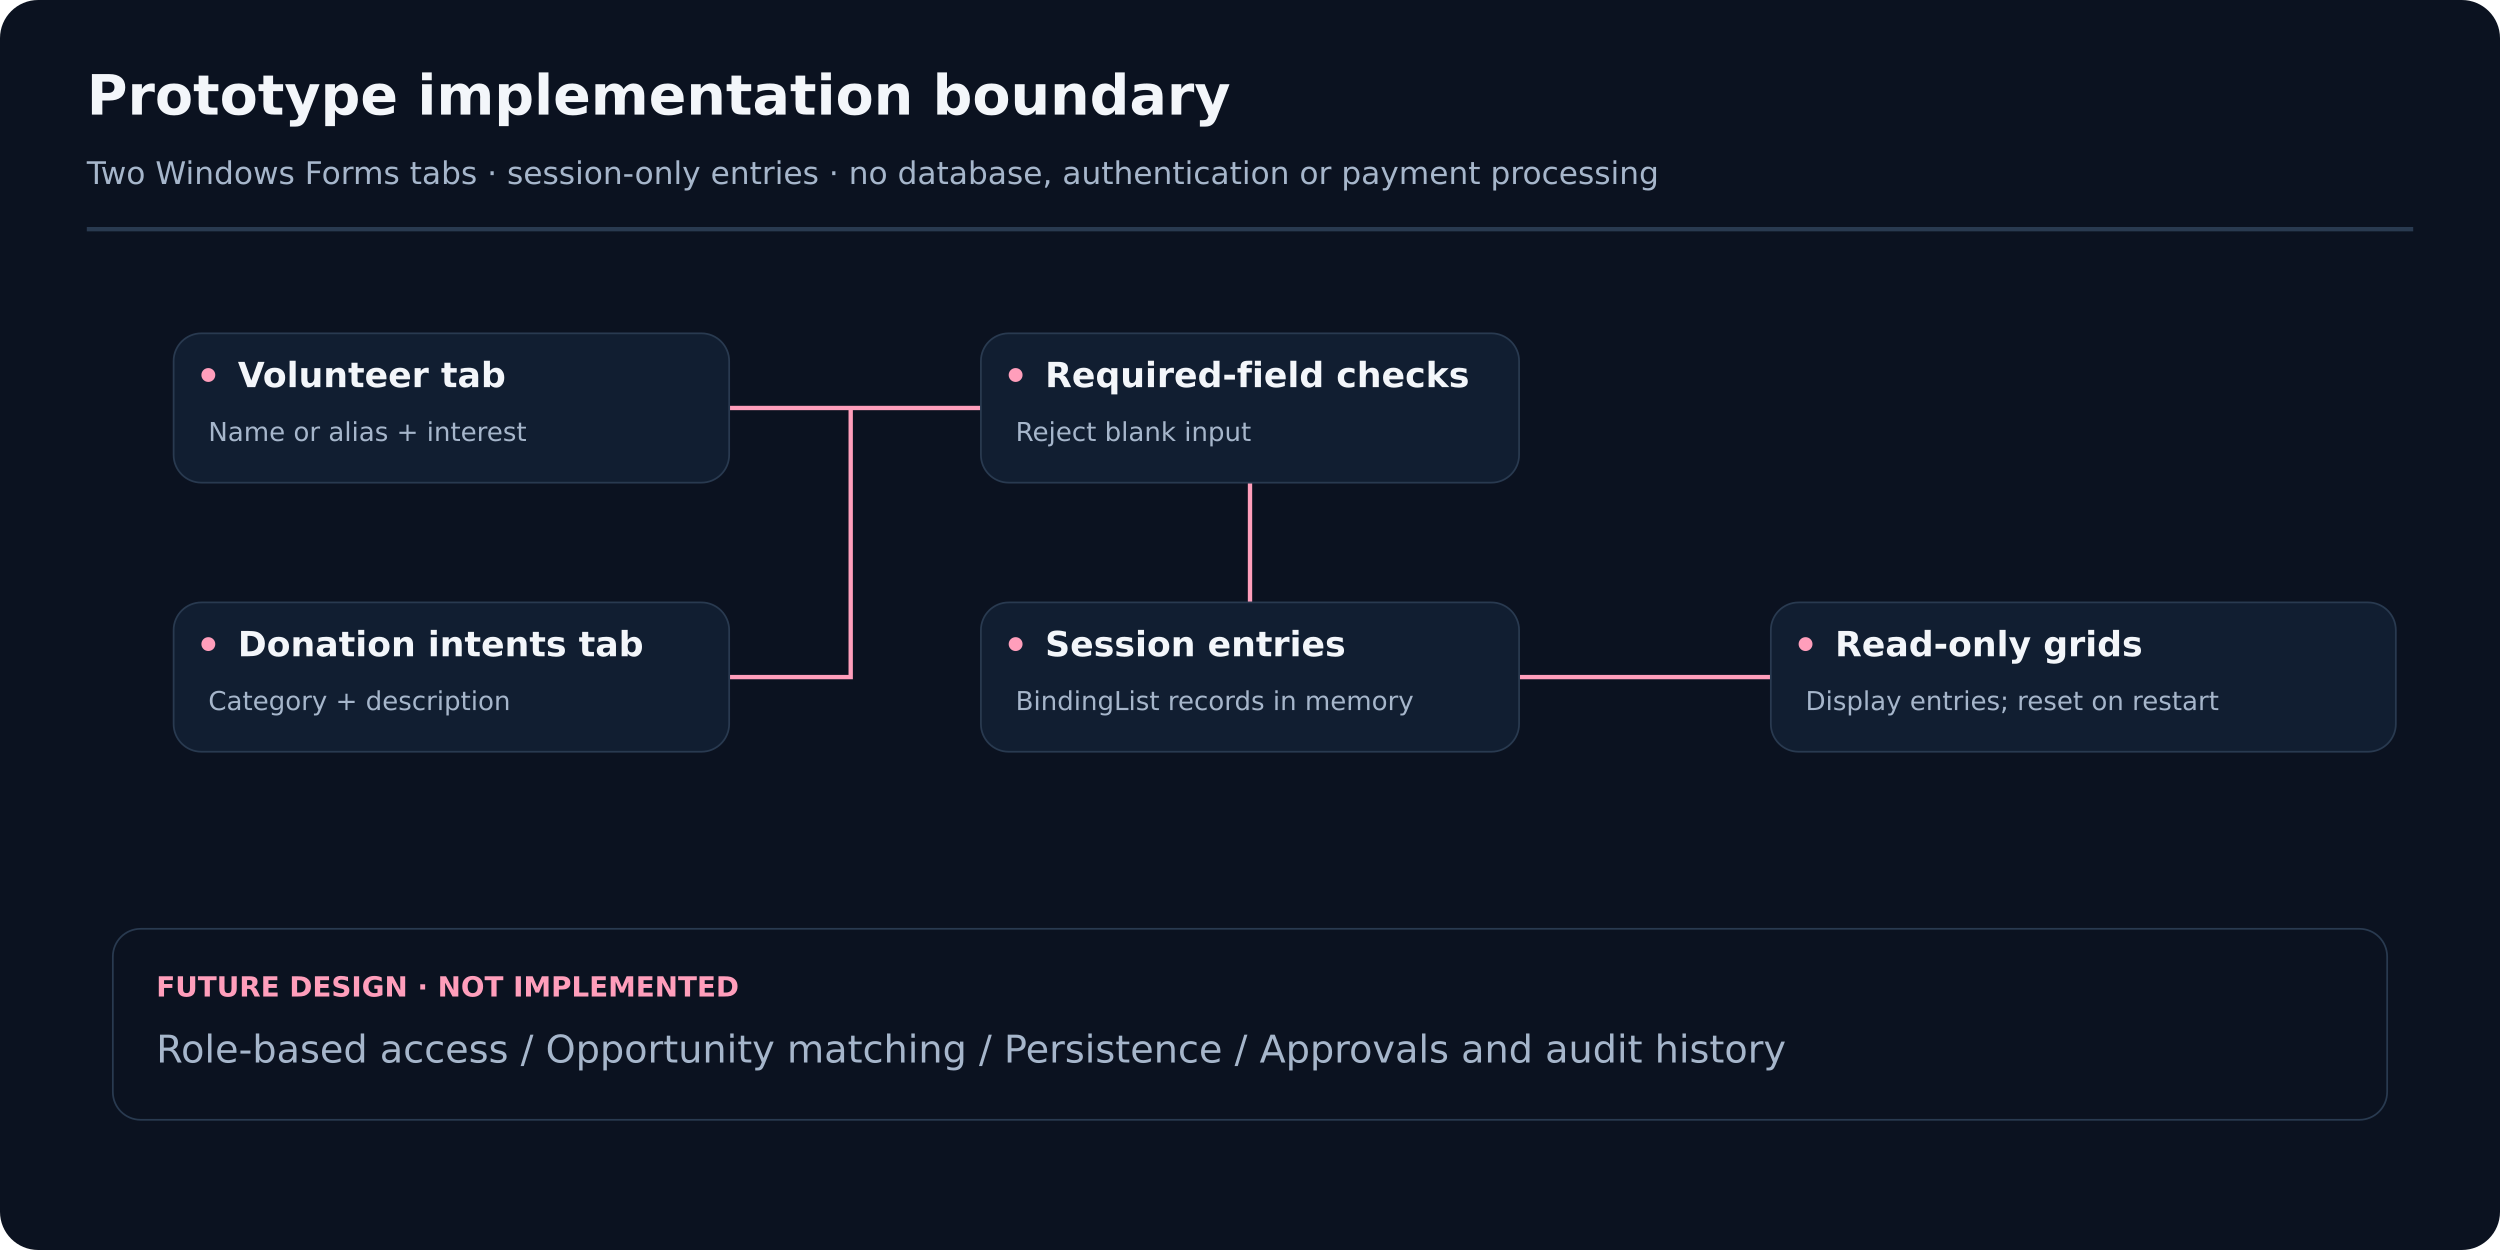
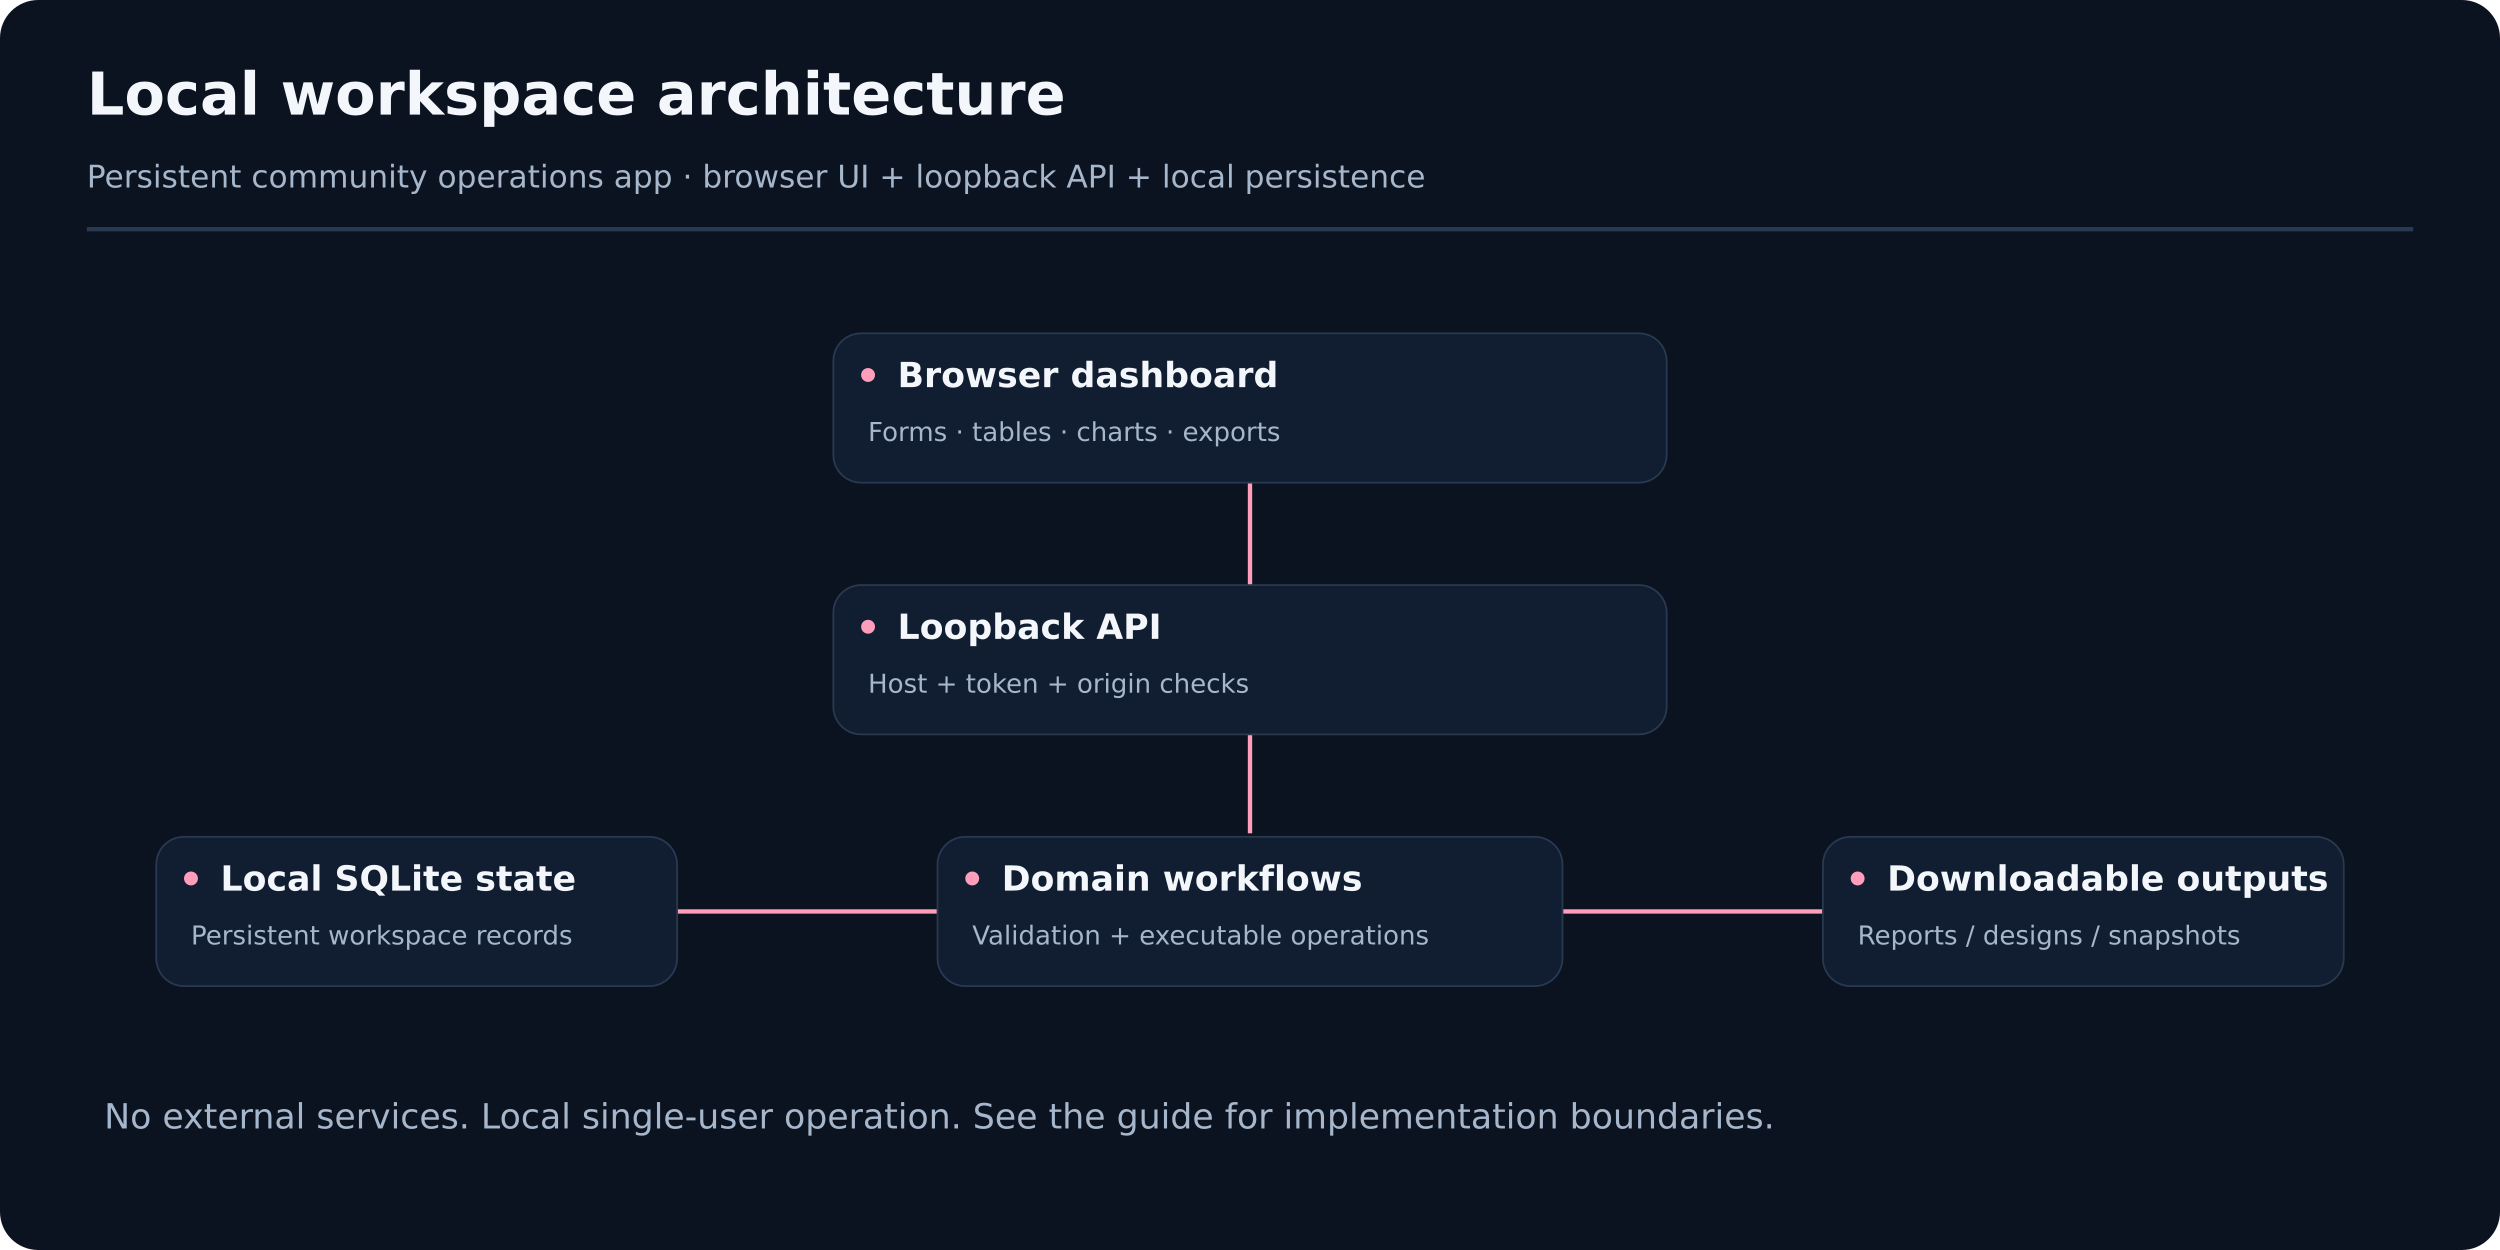
<svg xmlns="http://www.w3.org/2000/svg" width="1440" height="720" viewBox="0 0 1440 720" role="img" aria-labelledby="title">
  <rect width="1440" height="720" rx="22" fill="#0B1220" />
-   <text x="50" y="66" fill="#F3F6FA" font-size="32" font-weight="700" text-anchor="start" font-family="DejaVu Sans, sans-serif">Prototype implementation boundary</text>
-   <text x="50" y="106" fill="#A6B6CB" font-size="18" font-weight="400" text-anchor="start" font-family="DejaVu Sans, sans-serif">Two Windows Forms tabs · session-only entries · no database, authentication or payment processing</text>
+   <text x="50" y="66" fill="#F3F6FA" font-size="34" font-weight="700" text-anchor="start" font-family="DejaVu Sans, sans-serif">Local workspace architecture</text>
+   <text x="50" y="108" fill="#A6B6CB" font-size="18" font-weight="400" text-anchor="start" font-family="DejaVu Sans, sans-serif">Persistent community operations app · browser UI + loopback API + local persistence</text>
  <path d="M 50 132 H 1390" fill="none" stroke="#293A50" stroke-width="2.5" />
-   <path d="M 420 235 H 565 M 420 390 H 490 V 235 H 565 M 720 278 V 347 M 875 390 H 1020" fill="none" stroke="#FF9EBB" stroke-width="2.5" />
-   <rect x="100.0" y="192" width="320" height="86" rx="16" fill="#111E31" stroke="#293A50" />
-   <circle cx="120.0" cy="216" r="4" fill="#FF9EBB" />
-   <text x="137.0" y="223" fill="#F3F6FA" font-size="20" font-weight="600" text-anchor="start" font-family="DejaVu Sans, sans-serif">Volunteer tab</text>
-   <text x="120.0" y="254" fill="#A6B6CB" font-size="15" font-weight="400" text-anchor="start" font-family="DejaVu Sans, sans-serif">Name or alias + interest</text>
-   <rect x="100.0" y="347" width="320" height="86" rx="16" fill="#111E31" stroke="#293A50" />
-   <circle cx="120.0" cy="371" r="4" fill="#FF9EBB" />
-   <text x="137.0" y="378" fill="#F3F6FA" font-size="20" font-weight="600" text-anchor="start" font-family="DejaVu Sans, sans-serif">Donation intents tab</text>
-   <text x="120.0" y="409" fill="#A6B6CB" font-size="15" font-weight="400" text-anchor="start" font-family="DejaVu Sans, sans-serif">Category + description</text>
-   <rect x="565.0" y="192" width="310" height="86" rx="16" fill="#111E31" stroke="#293A50" />
-   <circle cx="585.0" cy="216" r="4" fill="#FF9EBB" />
-   <text x="602.0" y="223" fill="#F3F6FA" font-size="20" font-weight="600" text-anchor="start" font-family="DejaVu Sans, sans-serif">Required-field checks</text>
-   <text x="585.0" y="254" fill="#A6B6CB" font-size="15" font-weight="400" text-anchor="start" font-family="DejaVu Sans, sans-serif">Reject blank input</text>
-   <rect x="565.0" y="347" width="310" height="86" rx="16" fill="#111E31" stroke="#293A50" />
-   <circle cx="585.0" cy="371" r="4" fill="#FF9EBB" />
-   <text x="602.0" y="378" fill="#F3F6FA" font-size="20" font-weight="600" text-anchor="start" font-family="DejaVu Sans, sans-serif">Session entries</text>
-   <text x="585.0" y="409" fill="#A6B6CB" font-size="15" font-weight="400" text-anchor="start" font-family="DejaVu Sans, sans-serif">BindingList records in memory</text>
-   <rect x="1020.0" y="347" width="360" height="86" rx="16" fill="#111E31" stroke="#293A50" />
-   <circle cx="1040.0" cy="371" r="4" fill="#FF9EBB" />
-   <text x="1057.0" y="378" fill="#F3F6FA" font-size="20" font-weight="600" text-anchor="start" font-family="DejaVu Sans, sans-serif">Read-only grids</text>
-   <text x="1040.0" y="409" fill="#A6B6CB" font-size="15" font-weight="400" text-anchor="start" font-family="DejaVu Sans, sans-serif">Display entries; reset on restart</text>
-   <rect x="65" y="535" width="1310" height="110" rx="16" fill="#0B1220" stroke="#293A50" />
-   <text x="90" y="574" fill="#FF9EBB" font-size="16" font-weight="600" text-anchor="start" font-family="DejaVu Sans, sans-serif">FUTURE DESIGN · NOT IMPLEMENTED</text>
-   <text x="90" y="612" fill="#A6B6CB" font-size="22" font-weight="400" text-anchor="start" font-family="DejaVu Sans, sans-serif">Role-based access  /  Opportunity matching  /  Persistence  /  Approvals and audit history</text>
+   <path d="M 720 278 V 337 M 720 423 V 480 M 540 525 H 390 M 900 525 H 1050" fill="none" stroke="#FF9EBB" stroke-width="2.5" />
+   <rect x="480.0" y="192" width="480" height="86" rx="16" fill="#111E31" stroke="#293A50" />
+   <circle cx="500.0" cy="216" r="4" fill="#FF9EBB" />
+   <text x="517.0" y="223" fill="#F3F6FA" font-size="20" font-weight="600" text-anchor="start" font-family="DejaVu Sans, sans-serif">Browser dashboard</text>
+   <text x="500.0" y="254" fill="#A6B6CB" font-size="15" font-weight="400" text-anchor="start" font-family="DejaVu Sans, sans-serif">Forms · tables · charts · exports</text>
+   <rect x="480.0" y="337" width="480" height="86" rx="16" fill="#111E31" stroke="#293A50" />
+   <circle cx="500.0" cy="361" r="4" fill="#FF9EBB" />
+   <text x="517.0" y="368" fill="#F3F6FA" font-size="20" font-weight="600" text-anchor="start" font-family="DejaVu Sans, sans-serif">Loopback API</text>
+   <text x="500.0" y="399" fill="#A6B6CB" font-size="15" font-weight="400" text-anchor="start" font-family="DejaVu Sans, sans-serif">Host + token + origin checks</text>
+   <rect x="540.0" y="482" width="360" height="86" rx="16" fill="#111E31" stroke="#293A50" />
+   <circle cx="560.0" cy="506" r="4" fill="#FF9EBB" />
+   <text x="577.0" y="513" fill="#F3F6FA" font-size="20" font-weight="600" text-anchor="start" font-family="DejaVu Sans, sans-serif">Domain workflows</text>
+   <text x="560.0" y="544" fill="#A6B6CB" font-size="15" font-weight="400" text-anchor="start" font-family="DejaVu Sans, sans-serif">Validation + executable operations</text>
+   <rect x="90.0" y="482" width="300" height="86" rx="16" fill="#111E31" stroke="#293A50" />
+   <circle cx="110.0" cy="506" r="4" fill="#FF9EBB" />
+   <text x="127.0" y="513" fill="#F3F6FA" font-size="20" font-weight="600" text-anchor="start" font-family="DejaVu Sans, sans-serif">Local SQLite state</text>
+   <text x="110.0" y="544" fill="#A6B6CB" font-size="15" font-weight="400" text-anchor="start" font-family="DejaVu Sans, sans-serif">Persistent workspace records</text>
+   <rect x="1050.0" y="482" width="300" height="86" rx="16" fill="#111E31" stroke="#293A50" />
+   <circle cx="1070.0" cy="506" r="4" fill="#FF9EBB" />
+   <text x="1087.0" y="513" fill="#F3F6FA" font-size="20" font-weight="600" text-anchor="start" font-family="DejaVu Sans, sans-serif">Downloadable outputs</text>
+   <text x="1070.0" y="544" fill="#A6B6CB" font-size="15" font-weight="400" text-anchor="start" font-family="DejaVu Sans, sans-serif">Reports / designs / snapshots</text>
+   <text x="60" y="650" fill="#A6B6CB" font-size="20" font-weight="400" text-anchor="start" font-family="DejaVu Sans, sans-serif">No external services. Local single-user operation. See the guide for implementation boundaries.</text>
</svg>
